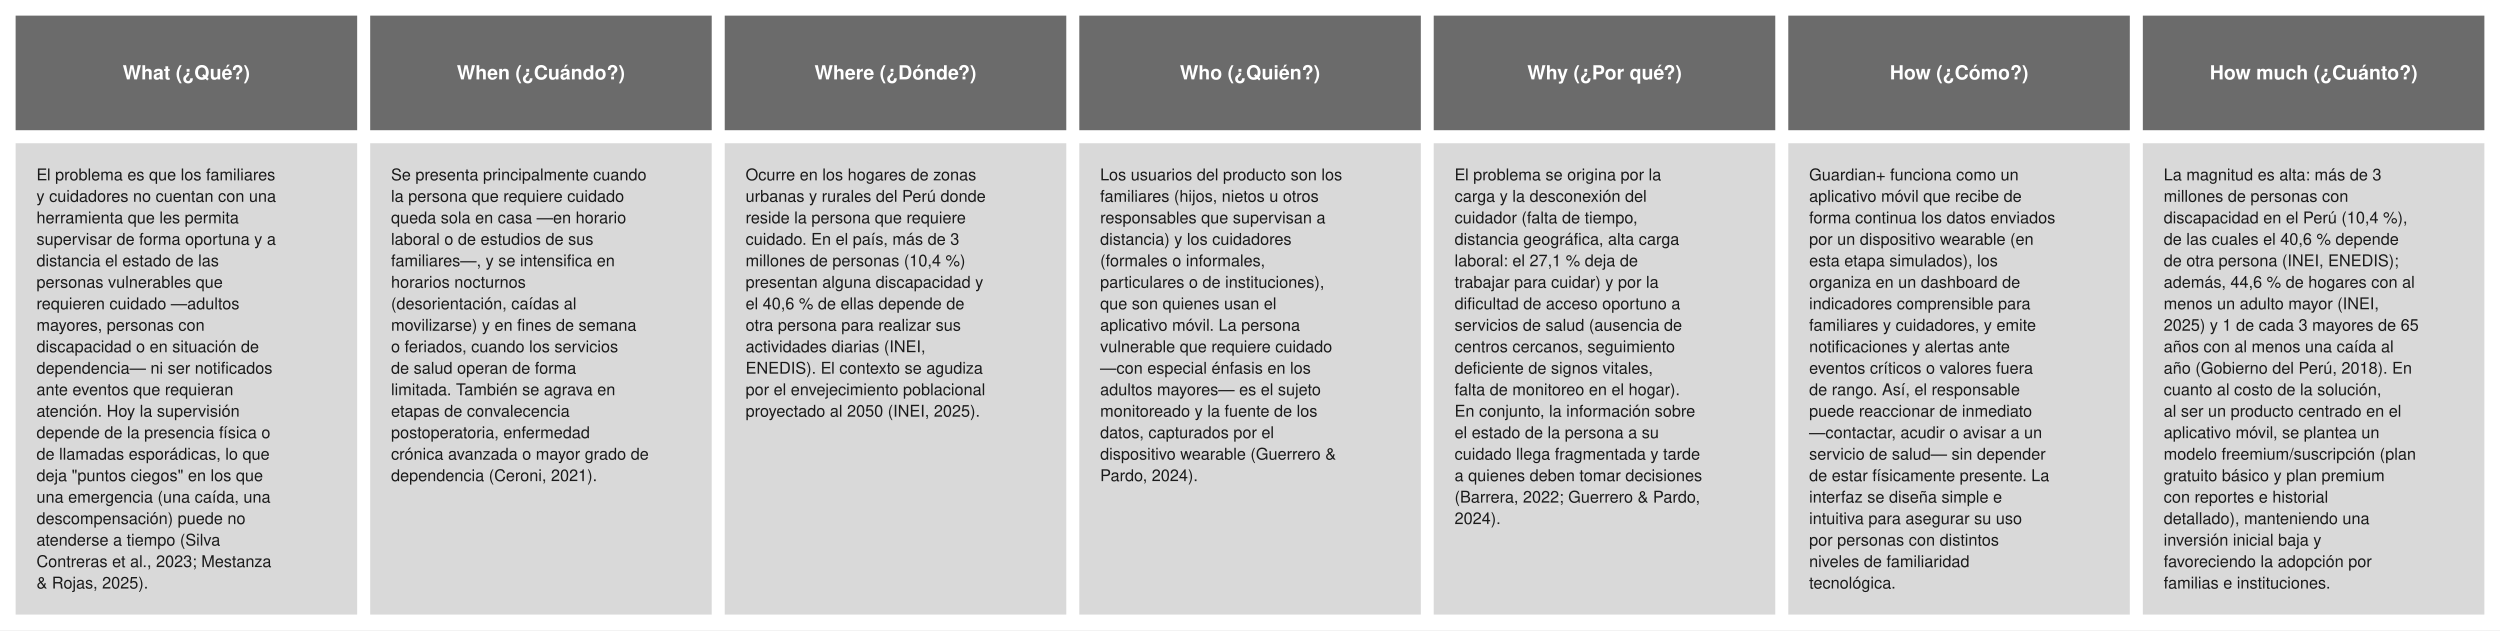
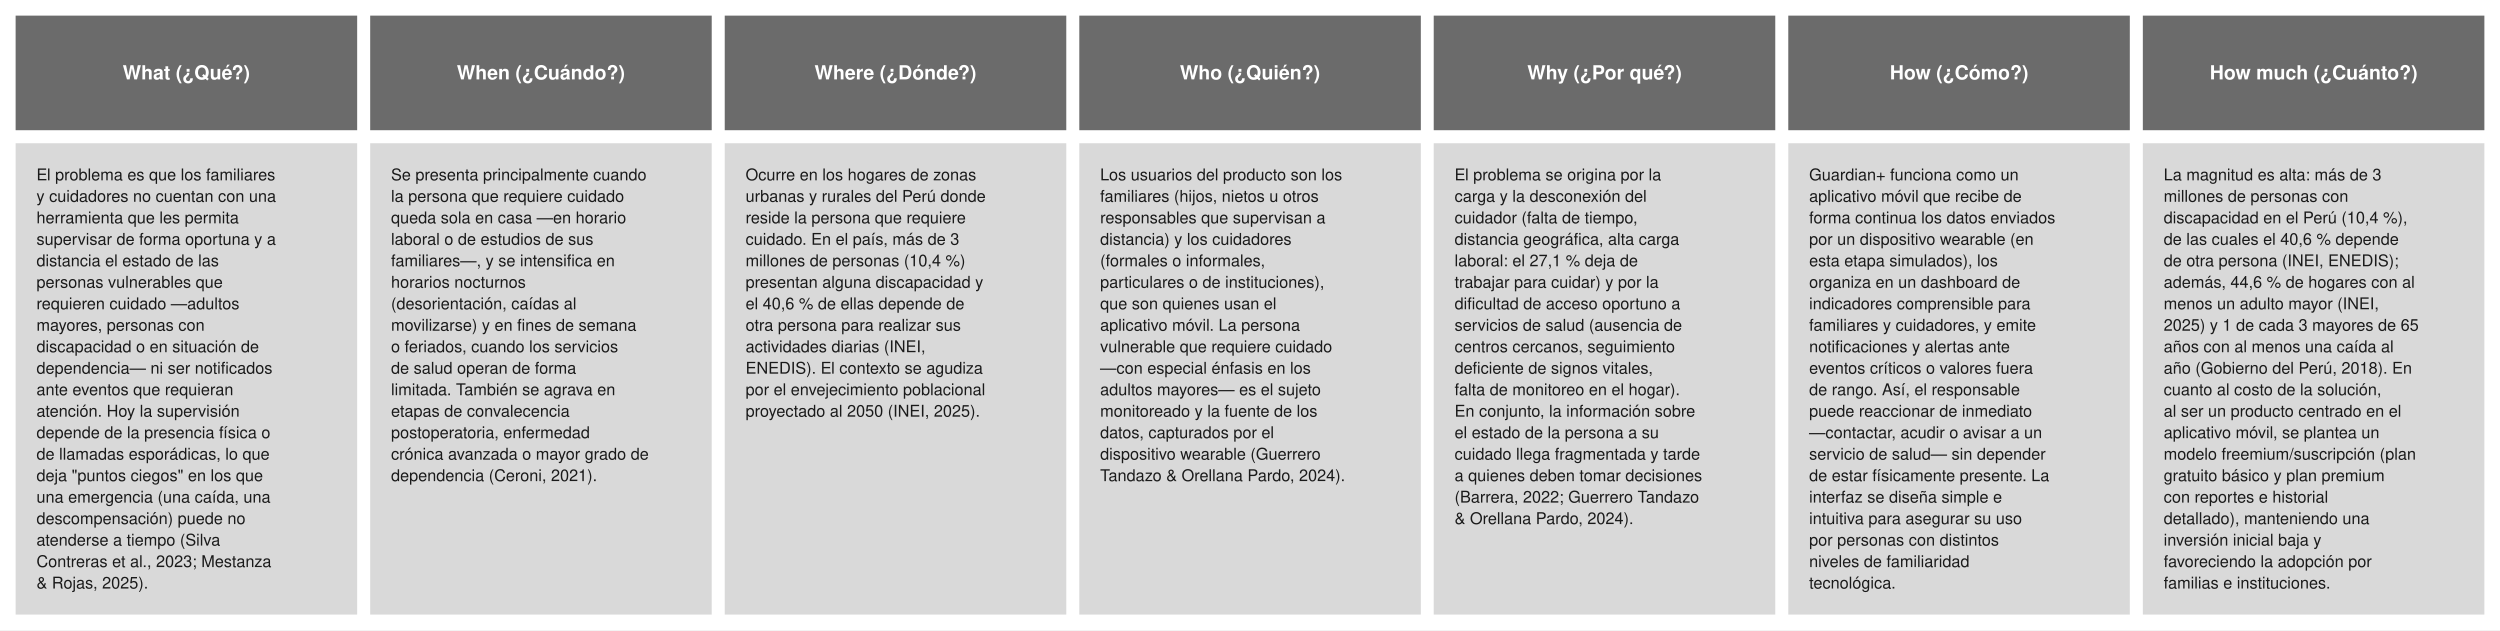
<svg xmlns="http://www.w3.org/2000/svg" viewBox="0 0 1920 484" font-family="Segoe UI, Helvetica, Arial, sans-serif">
  <rect width="1920" height="484" fill="#ffffff" />
  <rect x="12.0" y="12" width="262.3" height="88" fill="#6b6b6b" />
  <text x="143.1" y="61.0" fill="#ffffff" font-size="15" font-weight="700" text-anchor="middle">What (¿Qué?)</text>
  <rect x="12.0" y="110" width="262.3" height="362.0" fill="#d9d9d9" />
  <text x="28.0" y="138.5" fill="#1a1a1a" font-size="12.5">
    <tspan x="28.0" dy="0">El problema es que los familiares</tspan>
    <tspan x="28.0" dy="16.5">y cuidadores no cuentan con una</tspan>
    <tspan x="28.0" dy="16.5">herramienta que les permita</tspan>
    <tspan x="28.0" dy="16.5">supervisar de forma oportuna y a</tspan>
    <tspan x="28.0" dy="16.5">distancia el estado de las</tspan>
    <tspan x="28.0" dy="16.5">personas vulnerables que</tspan>
    <tspan x="28.0" dy="16.5">requieren cuidado —adultos</tspan>
    <tspan x="28.0" dy="16.5">mayores, personas con</tspan>
    <tspan x="28.0" dy="16.5">discapacidad o en situación de</tspan>
    <tspan x="28.0" dy="16.5">dependencia— ni ser notificados</tspan>
    <tspan x="28.0" dy="16.5">ante eventos que requieran</tspan>
    <tspan x="28.0" dy="16.5">atención. Hoy la supervisión</tspan>
    <tspan x="28.0" dy="16.5">depende de la presencia física o</tspan>
    <tspan x="28.0" dy="16.5">de llamadas esporádicas, lo que</tspan>
    <tspan x="28.0" dy="16.5">deja "puntos ciegos" en los que</tspan>
    <tspan x="28.0" dy="16.5">una emergencia (una caída, una</tspan>
    <tspan x="28.0" dy="16.5">descompensación) puede no</tspan>
    <tspan x="28.0" dy="16.5">atenderse a tiempo (Silva</tspan>
    <tspan x="28.0" dy="16.5">Contreras et al., 2023; Mestanza</tspan>
    <tspan x="28.0" dy="16.5">&amp; Rojas, 2025).</tspan>
  </text>
  <rect x="284.3" y="12" width="262.3" height="88" fill="#6b6b6b" />
  <text x="415.4" y="61.0" fill="#ffffff" font-size="15" font-weight="700" text-anchor="middle">When (¿Cuándo?)</text>
  <rect x="284.3" y="110" width="262.3" height="362.0" fill="#d9d9d9" />
  <text x="300.3" y="138.5" fill="#1a1a1a" font-size="12.5">
    <tspan x="300.3" dy="0">Se presenta principalmente cuando</tspan>
    <tspan x="300.3" dy="16.5">la persona que requiere cuidado</tspan>
    <tspan x="300.3" dy="16.5">queda sola en casa —en horario</tspan>
    <tspan x="300.3" dy="16.5">laboral o de estudios de sus</tspan>
    <tspan x="300.3" dy="16.5">familiares—, y se intensifica en</tspan>
    <tspan x="300.3" dy="16.5">horarios nocturnos</tspan>
    <tspan x="300.3" dy="16.5">(desorientación, caídas al</tspan>
    <tspan x="300.3" dy="16.5">movilizarse) y en fines de semana</tspan>
    <tspan x="300.3" dy="16.5">o feriados, cuando los servicios</tspan>
    <tspan x="300.3" dy="16.5">de salud operan de forma</tspan>
    <tspan x="300.3" dy="16.5">limitada. También se agrava en</tspan>
    <tspan x="300.3" dy="16.5">etapas de convalecencia</tspan>
    <tspan x="300.3" dy="16.5">postoperatoria, enfermedad</tspan>
    <tspan x="300.3" dy="16.5">crónica avanzada o mayor grado de</tspan>
    <tspan x="300.3" dy="16.5">dependencia (Ceroni, 2021).</tspan>
  </text>
  <rect x="556.6" y="12" width="262.3" height="88" fill="#6b6b6b" />
  <text x="687.7" y="61.0" fill="#ffffff" font-size="15" font-weight="700" text-anchor="middle">Where (¿Dónde?)</text>
  <rect x="556.6" y="110" width="262.3" height="362.0" fill="#d9d9d9" />
  <text x="572.6" y="138.5" fill="#1a1a1a" font-size="12.5">
    <tspan x="572.6" dy="0">Ocurre en los hogares de zonas</tspan>
    <tspan x="572.6" dy="16.5">urbanas y rurales del Perú donde</tspan>
    <tspan x="572.6" dy="16.5">reside la persona que requiere</tspan>
    <tspan x="572.6" dy="16.5">cuidado. En el país, más de 3</tspan>
    <tspan x="572.6" dy="16.5">millones de personas (10,4 %)</tspan>
    <tspan x="572.6" dy="16.5">presentan alguna discapacidad y</tspan>
    <tspan x="572.6" dy="16.5">el 40,6 % de ellas depende de</tspan>
    <tspan x="572.6" dy="16.5">otra persona para realizar sus</tspan>
    <tspan x="572.6" dy="16.5">actividades diarias (INEI,</tspan>
    <tspan x="572.6" dy="16.5">ENEDIS). El contexto se agudiza</tspan>
    <tspan x="572.6" dy="16.5">por el envejecimiento poblacional</tspan>
    <tspan x="572.6" dy="16.5">proyectado al 2050 (INEI, 2025).</tspan>
  </text>
  <rect x="828.9" y="12" width="262.3" height="88" fill="#6b6b6b" />
  <text x="960.0" y="61.0" fill="#ffffff" font-size="15" font-weight="700" text-anchor="middle">Who (¿Quién?)</text>
  <rect x="828.9" y="110" width="262.3" height="362.0" fill="#d9d9d9" />
  <text x="844.9" y="138.5" fill="#1a1a1a" font-size="12.5">
    <tspan x="844.9" dy="0">Los usuarios del producto son los</tspan>
    <tspan x="844.9" dy="16.5">familiares (hijos, nietos u otros</tspan>
    <tspan x="844.9" dy="16.5">responsables que supervisan a</tspan>
    <tspan x="844.9" dy="16.5">distancia) y los cuidadores</tspan>
    <tspan x="844.9" dy="16.5">(formales o informales,</tspan>
    <tspan x="844.9" dy="16.5">particulares o de instituciones),</tspan>
    <tspan x="844.9" dy="16.5">que son quienes usan el</tspan>
    <tspan x="844.9" dy="16.5">aplicativo móvil. La persona</tspan>
    <tspan x="844.9" dy="16.5">vulnerable que requiere cuidado</tspan>
    <tspan x="844.9" dy="16.5">—con especial énfasis en los</tspan>
    <tspan x="844.9" dy="16.5">adultos mayores— es el sujeto</tspan>
    <tspan x="844.9" dy="16.5">monitoreado y la fuente de los</tspan>
    <tspan x="844.9" dy="16.5">datos, capturados por el</tspan>
-     <tspan x="844.9" dy="16.5">dispositivo wearable (Guerrero &amp;</tspan>
-     <tspan x="844.9" dy="16.5">Pardo, 2024).</tspan>
+     <tspan x="844.9" dy="16.5">dispositivo wearable (Guerrero</tspan>
+     <tspan x="844.9" dy="16.5">Tandazo &amp; Orellana Pardo, 2024).</tspan>
  </text>
  <rect x="1101.1" y="12" width="262.3" height="88" fill="#6b6b6b" />
  <text x="1232.3" y="61.0" fill="#ffffff" font-size="15" font-weight="700" text-anchor="middle">Why (¿Por qué?)</text>
  <rect x="1101.1" y="110" width="262.3" height="362.0" fill="#d9d9d9" />
  <text x="1117.1" y="138.5" fill="#1a1a1a" font-size="12.5">
    <tspan x="1117.1" dy="0">El problema se origina por la</tspan>
    <tspan x="1117.1" dy="16.5">carga y la desconexión del</tspan>
    <tspan x="1117.1" dy="16.5">cuidador (falta de tiempo,</tspan>
    <tspan x="1117.1" dy="16.5">distancia geográfica, alta carga</tspan>
    <tspan x="1117.1" dy="16.5">laboral: el 27,1 % deja de</tspan>
    <tspan x="1117.1" dy="16.5">trabajar para cuidar) y por la</tspan>
    <tspan x="1117.1" dy="16.5">dificultad de acceso oportuno a</tspan>
    <tspan x="1117.1" dy="16.5">servicios de salud (ausencia de</tspan>
    <tspan x="1117.1" dy="16.5">centros cercanos, seguimiento</tspan>
    <tspan x="1117.1" dy="16.5">deficiente de signos vitales,</tspan>
    <tspan x="1117.1" dy="16.5">falta de monitoreo en el hogar).</tspan>
    <tspan x="1117.1" dy="16.5">En conjunto, la información sobre</tspan>
    <tspan x="1117.1" dy="16.5">el estado de la persona a su</tspan>
    <tspan x="1117.1" dy="16.5">cuidado llega fragmentada y tarde</tspan>
    <tspan x="1117.1" dy="16.5">a quienes deben tomar decisiones</tspan>
-     <tspan x="1117.1" dy="16.5">(Barrera, 2022; Guerrero &amp; Pardo,</tspan>
-     <tspan x="1117.1" dy="16.5">2024).</tspan>
+     <tspan x="1117.1" dy="16.5">(Barrera, 2022; Guerrero Tandazo</tspan>
+     <tspan x="1117.1" dy="16.5">&amp; Orellana Pardo, 2024).</tspan>
  </text>
  <rect x="1373.4" y="12" width="262.3" height="88" fill="#6b6b6b" />
  <text x="1504.6" y="61.0" fill="#ffffff" font-size="15" font-weight="700" text-anchor="middle">How (¿Cómo?)</text>
  <rect x="1373.4" y="110" width="262.3" height="362.0" fill="#d9d9d9" />
  <text x="1389.4" y="138.5" fill="#1a1a1a" font-size="12.5">
    <tspan x="1389.4" dy="0">Guardian+ funciona como un</tspan>
    <tspan x="1389.4" dy="16.5">aplicativo móvil que recibe de</tspan>
    <tspan x="1389.4" dy="16.5">forma continua los datos enviados</tspan>
    <tspan x="1389.4" dy="16.5">por un dispositivo wearable (en</tspan>
    <tspan x="1389.4" dy="16.5">esta etapa simulados), los</tspan>
    <tspan x="1389.4" dy="16.5">organiza en un dashboard de</tspan>
    <tspan x="1389.4" dy="16.5">indicadores comprensible para</tspan>
    <tspan x="1389.4" dy="16.5">familiares y cuidadores, y emite</tspan>
    <tspan x="1389.4" dy="16.5">notificaciones y alertas ante</tspan>
    <tspan x="1389.4" dy="16.5">eventos críticos o valores fuera</tspan>
    <tspan x="1389.4" dy="16.5">de rango. Así, el responsable</tspan>
    <tspan x="1389.4" dy="16.5">puede reaccionar de inmediato</tspan>
    <tspan x="1389.4" dy="16.5">—contactar, acudir o avisar a un</tspan>
    <tspan x="1389.4" dy="16.5">servicio de salud— sin depender</tspan>
    <tspan x="1389.4" dy="16.5">de estar físicamente presente. La</tspan>
    <tspan x="1389.4" dy="16.5">interfaz se diseña simple e</tspan>
    <tspan x="1389.4" dy="16.5">intuitiva para asegurar su uso</tspan>
    <tspan x="1389.4" dy="16.5">por personas con distintos</tspan>
    <tspan x="1389.4" dy="16.5">niveles de familiaridad</tspan>
    <tspan x="1389.4" dy="16.5">tecnológica.</tspan>
  </text>
  <rect x="1645.7" y="12" width="262.3" height="88" fill="#6b6b6b" />
  <text x="1776.9" y="61.0" fill="#ffffff" font-size="15" font-weight="700" text-anchor="middle">How much (¿Cuánto?)</text>
  <rect x="1645.7" y="110" width="262.3" height="362.0" fill="#d9d9d9" />
  <text x="1661.7" y="138.5" fill="#1a1a1a" font-size="12.5">
    <tspan x="1661.7" dy="0">La magnitud es alta: más de 3</tspan>
    <tspan x="1661.7" dy="16.5">millones de personas con</tspan>
    <tspan x="1661.7" dy="16.5">discapacidad en el Perú (10,4 %),</tspan>
    <tspan x="1661.7" dy="16.5">de las cuales el 40,6 % depende</tspan>
    <tspan x="1661.7" dy="16.5">de otra persona (INEI, ENEDIS);</tspan>
    <tspan x="1661.7" dy="16.5">además, 44,6 % de hogares con al</tspan>
    <tspan x="1661.7" dy="16.5">menos un adulto mayor (INEI,</tspan>
    <tspan x="1661.7" dy="16.5">2025) y 1 de cada 3 mayores de 65</tspan>
    <tspan x="1661.7" dy="16.5">años con al menos una caída al</tspan>
    <tspan x="1661.7" dy="16.5">año (Gobierno del Perú, 2018). En</tspan>
    <tspan x="1661.7" dy="16.5">cuanto al costo de la solución,</tspan>
    <tspan x="1661.7" dy="16.5">al ser un producto centrado en el</tspan>
    <tspan x="1661.7" dy="16.5">aplicativo móvil, se plantea un</tspan>
    <tspan x="1661.7" dy="16.5">modelo freemium/suscripción (plan</tspan>
    <tspan x="1661.7" dy="16.5">gratuito básico y plan premium</tspan>
    <tspan x="1661.7" dy="16.5">con reportes e historial</tspan>
    <tspan x="1661.7" dy="16.5">detallado), manteniendo una</tspan>
    <tspan x="1661.7" dy="16.5">inversión inicial baja y</tspan>
    <tspan x="1661.7" dy="16.5">favoreciendo la adopción por</tspan>
    <tspan x="1661.7" dy="16.5">familias e instituciones.</tspan>
  </text>
</svg>
